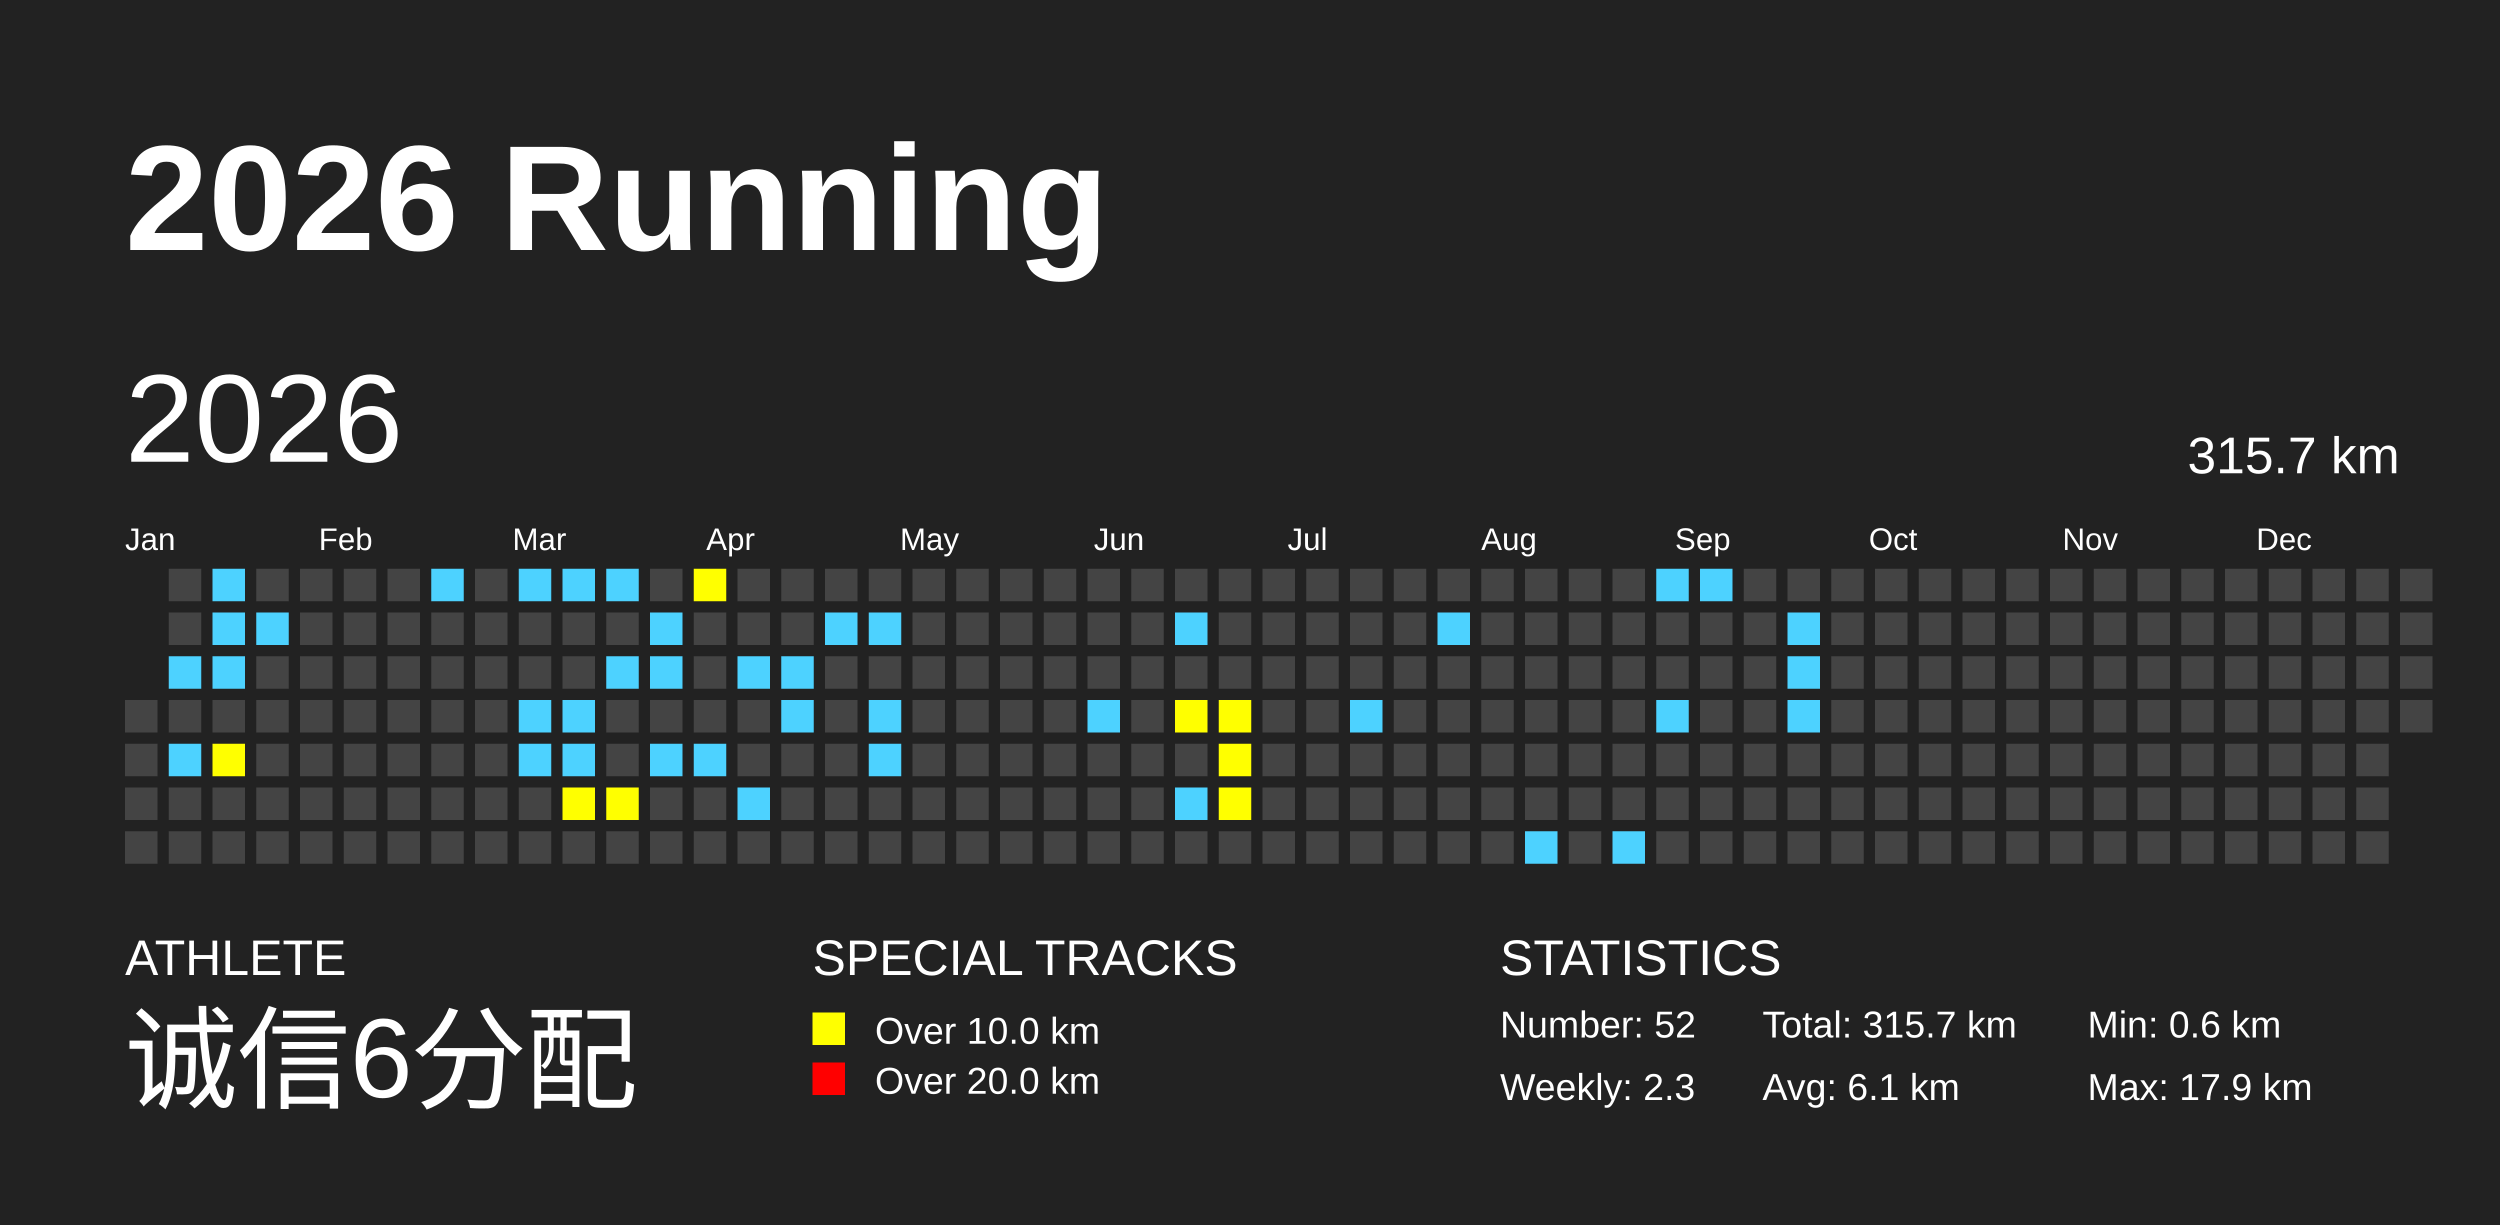
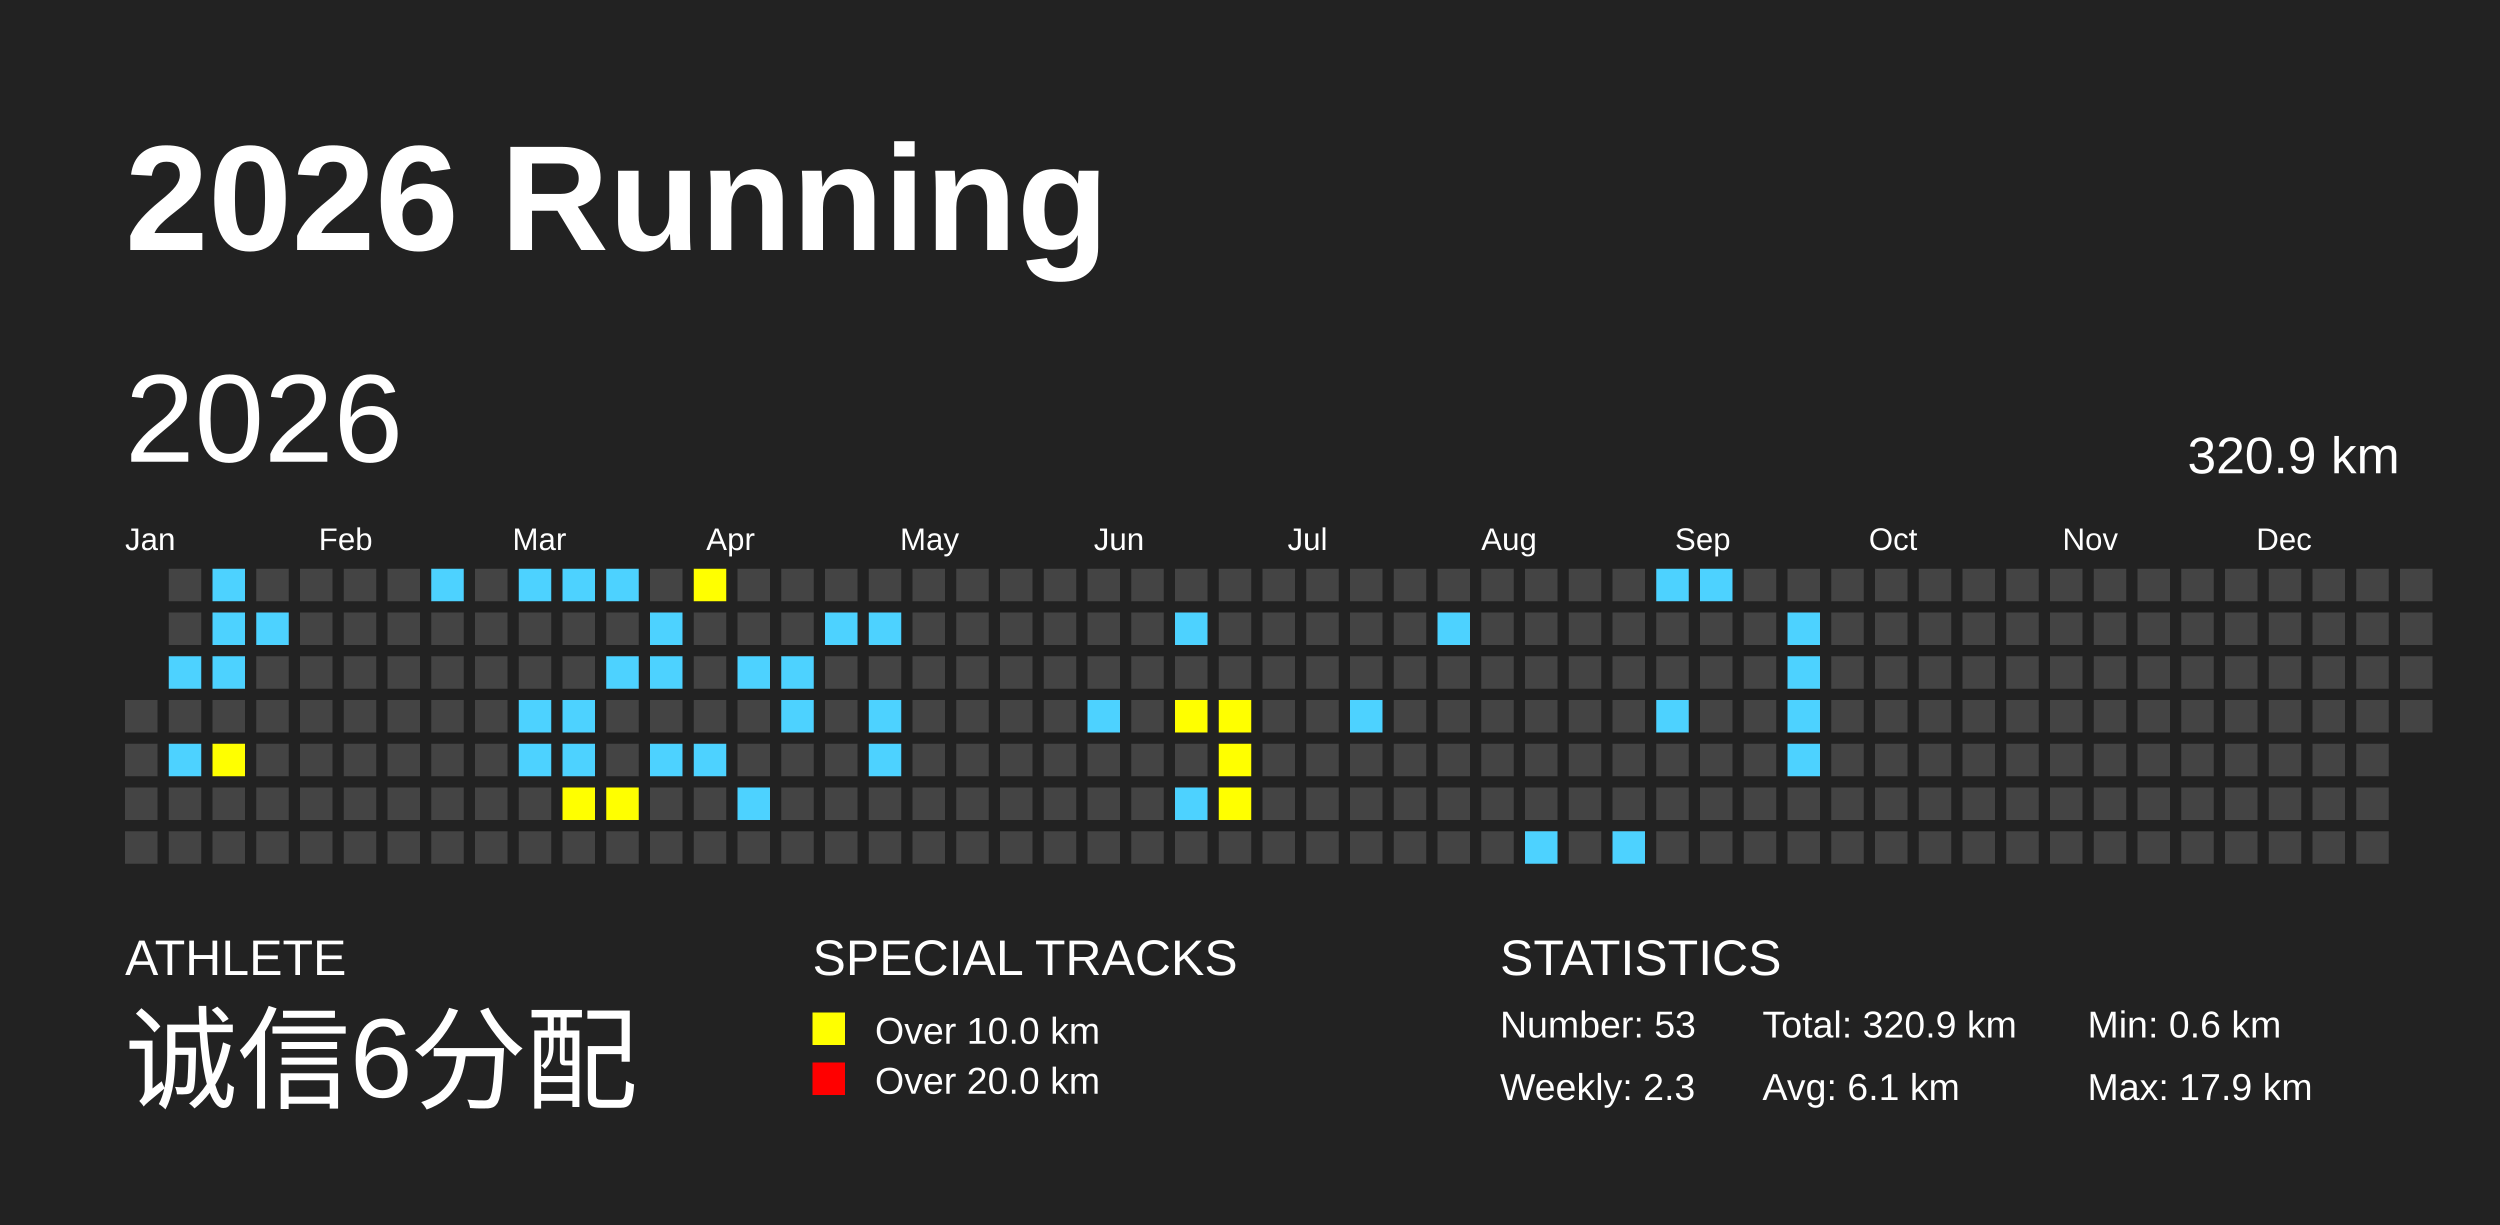
<svg xmlns="http://www.w3.org/2000/svg" baseProfile="full" height="98mm" version="1.1" viewBox="0,0,200,98" width="200mm">
  <defs />
  <rect fill="#222222" height="98" width="200" x="0" y="0" />
  <text fill="#FFFFFF" style="font-size:12px; font-family:Arial; font-weight:bold;" x="10" y="20">2026 Running</text>
  <text fill="#FFFFFF" style="font-size:4px; font-family:Arial" x="10" y="78">ATHLETE</text>
  <text fill="#FFFFFF" style="font-size:9px; font-family:Arial" x="10" y="88">诚信6分配</text>
  <text fill="#FFFFFF" style="font-size:4px; font-family:Arial" x="65" y="78">SPECIAL TRACKS</text>
  <rect fill="yellow" height="2.6" width="2.6" x="65" y="81" />
  <text fill="#FFFFFF" style="font-size:3px; font-family:Arial" x="70" y="83.5">Over 10.0 km</text>
  <rect fill="red" height="2.6" width="2.6" x="65" y="85" />
  <text fill="#FFFFFF" style="font-size:3px; font-family:Arial" x="70" y="87.5">Over 20.0 km</text>
  <text fill="#FFFFFF" style="font-size:4px; font-family:Arial" x="120" y="78">STATISTICS</text>
-   <text fill="#FFFFFF" style="font-size:3px; font-family:Arial" x="120" y="83">Number: 52</text>
+   <text fill="#FFFFFF" style="font-size:3px; font-family:Arial" x="120" y="83">Number: 53</text>
  <text fill="#FFFFFF" style="font-size:3px; font-family:Arial" x="120" y="88">Weekly: 2.3</text>
-   <text fill="#FFFFFF" style="font-size:3px; font-family:Arial" x="141" y="83">Total: 315.7 km</text>
+   <text fill="#FFFFFF" style="font-size:3px; font-family:Arial" x="141" y="83">Total: 320.9 km</text>
  <text fill="#FFFFFF" style="font-size:3px; font-family:Arial" x="141" y="88">Avg: 6.1 km</text>
  <text fill="#FFFFFF" style="font-size:3px; font-family:Arial" x="167" y="83">Min: 0.6 km</text>
  <text fill="#FFFFFF" style="font-size:3px; font-family:Arial" x="167" y="88">Max: 17.9 km</text>
  <text dominant-baseline="hanging" fill="#FFFFFF" style="font-size:10.0px; font-family:Arial;" x="10" y="30">2026</text>
-   <text dominant-baseline="hanging" fill="#FFFFFF" style="font-size:4.125px; font-family:Arial;" x="175" y="35">315.7 km</text>
+   <text dominant-baseline="hanging" fill="#FFFFFF" style="font-size:4.125px; font-family:Arial;" x="175" y="35">320.9 km</text>
  <text fill="#FFFFFF" style="font-size:2.5px; font-family:Arial" x="10.0" y="44">Jan</text>
  <text fill="#FFFFFF" style="font-size:2.5px; font-family:Arial" x="25.5" y="44">Feb</text>
  <text fill="#FFFFFF" style="font-size:2.5px; font-family:Arial" x="41.0" y="44">Mar</text>
  <text fill="#FFFFFF" style="font-size:2.5px; font-family:Arial" x="56.5" y="44">Apr</text>
  <text fill="#FFFFFF" style="font-size:2.5px; font-family:Arial" x="72.0" y="44">May</text>
  <text fill="#FFFFFF" style="font-size:2.5px; font-family:Arial" x="87.5" y="44">Jun</text>
  <text fill="#FFFFFF" style="font-size:2.5px; font-family:Arial" x="103.0" y="44">Jul</text>
  <text fill="#FFFFFF" style="font-size:2.5px; font-family:Arial" x="118.5" y="44">Aug</text>
  <text fill="#FFFFFF" style="font-size:2.5px; font-family:Arial" x="134.0" y="44">Sep</text>
  <text fill="#FFFFFF" style="font-size:2.5px; font-family:Arial" x="149.5" y="44">Oct</text>
  <text fill="#FFFFFF" style="font-size:2.5px; font-family:Arial" x="165.0" y="44">Nov</text>
  <text fill="#FFFFFF" style="font-size:2.5px; font-family:Arial" x="180.5" y="44">Dec</text>
  <rect fill="#444444" height="2.6" width="2.6" x="10.0" y="56.0" />
  <rect fill="#444444" height="2.6" width="2.6" x="10.0" y="59.5" />
  <rect fill="#444444" height="2.6" width="2.6" x="10.0" y="63.0" />
  <rect fill="#444444" height="2.6" width="2.6" x="10.0" y="66.5" />
  <rect fill="#444444" height="2.6" width="2.6" x="13.5" y="45.5" />
  <rect fill="#444444" height="2.6" width="2.6" x="13.5" y="49.0" />
  <rect fill="#4DD2FF" height="2.6" width="2.6" x="13.5" y="52.5" />
  <rect fill="#444444" height="2.6" width="2.6" x="13.5" y="56.0" />
  <rect fill="#4DD2FF" height="2.6" width="2.6" x="13.5" y="59.5" />
  <rect fill="#444444" height="2.6" width="2.6" x="13.5" y="63.0" />
  <rect fill="#444444" height="2.6" width="2.6" x="13.5" y="66.5" />
  <rect fill="#4DD2FF" height="2.6" width="2.6" x="17.0" y="45.5" />
  <rect fill="#4DD2FF" height="2.6" width="2.6" x="17.0" y="49.0" />
  <rect fill="#4DD2FF" height="2.6" width="2.6" x="17.0" y="52.5" />
  <rect fill="#444444" height="2.6" width="2.6" x="17.0" y="56.0" />
  <rect fill="yellow" height="2.6" width="2.6" x="17.0" y="59.5" />
  <rect fill="#444444" height="2.6" width="2.6" x="17.0" y="63.0" />
  <rect fill="#444444" height="2.6" width="2.6" x="17.0" y="66.5" />
  <rect fill="#444444" height="2.6" width="2.6" x="20.5" y="45.5" />
  <rect fill="#4DD2FF" height="2.6" width="2.6" x="20.5" y="49.0" />
  <rect fill="#444444" height="2.6" width="2.6" x="20.5" y="52.5" />
  <rect fill="#444444" height="2.6" width="2.6" x="20.5" y="56.0" />
  <rect fill="#444444" height="2.6" width="2.6" x="20.5" y="59.5" />
  <rect fill="#444444" height="2.6" width="2.6" x="20.5" y="63.0" />
  <rect fill="#444444" height="2.6" width="2.6" x="20.5" y="66.5" />
  <rect fill="#444444" height="2.6" width="2.6" x="24.0" y="45.5" />
  <rect fill="#444444" height="2.6" width="2.6" x="24.0" y="49.0" />
  <rect fill="#444444" height="2.6" width="2.6" x="24.0" y="52.5" />
  <rect fill="#444444" height="2.6" width="2.6" x="24.0" y="56.0" />
  <rect fill="#444444" height="2.6" width="2.6" x="24.0" y="59.5" />
  <rect fill="#444444" height="2.6" width="2.6" x="24.0" y="63.0" />
  <rect fill="#444444" height="2.6" width="2.6" x="24.0" y="66.5" />
  <rect fill="#444444" height="2.6" width="2.6" x="27.5" y="45.5" />
  <rect fill="#444444" height="2.6" width="2.6" x="27.5" y="49.0" />
  <rect fill="#444444" height="2.6" width="2.6" x="27.5" y="52.5" />
  <rect fill="#444444" height="2.6" width="2.6" x="27.5" y="56.0" />
  <rect fill="#444444" height="2.6" width="2.6" x="27.5" y="59.5" />
  <rect fill="#444444" height="2.6" width="2.6" x="27.5" y="63.0" />
  <rect fill="#444444" height="2.6" width="2.6" x="27.5" y="66.5" />
  <rect fill="#444444" height="2.6" width="2.6" x="31.0" y="45.5" />
  <rect fill="#444444" height="2.6" width="2.6" x="31.0" y="49.0" />
  <rect fill="#444444" height="2.6" width="2.6" x="31.0" y="52.5" />
  <rect fill="#444444" height="2.6" width="2.6" x="31.0" y="56.0" />
  <rect fill="#444444" height="2.6" width="2.6" x="31.0" y="59.5" />
  <rect fill="#444444" height="2.6" width="2.6" x="31.0" y="63.0" />
  <rect fill="#444444" height="2.6" width="2.6" x="31.0" y="66.5" />
  <rect fill="#4DD2FF" height="2.6" width="2.6" x="34.5" y="45.5" />
  <rect fill="#444444" height="2.6" width="2.6" x="34.5" y="49.0" />
  <rect fill="#444444" height="2.6" width="2.6" x="34.5" y="52.5" />
  <rect fill="#444444" height="2.6" width="2.6" x="34.5" y="56.0" />
  <rect fill="#444444" height="2.6" width="2.6" x="34.5" y="59.5" />
  <rect fill="#444444" height="2.6" width="2.6" x="34.5" y="63.0" />
  <rect fill="#444444" height="2.6" width="2.6" x="34.5" y="66.5" />
  <rect fill="#444444" height="2.6" width="2.6" x="38.0" y="45.5" />
  <rect fill="#444444" height="2.6" width="2.6" x="38.0" y="49.0" />
  <rect fill="#444444" height="2.6" width="2.6" x="38.0" y="52.5" />
  <rect fill="#444444" height="2.6" width="2.6" x="38.0" y="56.0" />
  <rect fill="#444444" height="2.6" width="2.6" x="38.0" y="59.5" />
  <rect fill="#444444" height="2.6" width="2.6" x="38.0" y="63.0" />
  <rect fill="#444444" height="2.6" width="2.6" x="38.0" y="66.5" />
  <rect fill="#4DD2FF" height="2.6" width="2.6" x="41.5" y="45.5" />
  <rect fill="#444444" height="2.6" width="2.6" x="41.5" y="49.0" />
  <rect fill="#444444" height="2.6" width="2.6" x="41.5" y="52.5" />
  <rect fill="#4DD2FF" height="2.6" width="2.6" x="41.5" y="56.0" />
  <rect fill="#4DD2FF" height="2.6" width="2.6" x="41.5" y="59.5" />
  <rect fill="#444444" height="2.6" width="2.6" x="41.5" y="63.0" />
  <rect fill="#444444" height="2.6" width="2.6" x="41.5" y="66.5" />
  <rect fill="#4DD2FF" height="2.6" width="2.6" x="45.0" y="45.5" />
  <rect fill="#444444" height="2.6" width="2.6" x="45.0" y="49.0" />
  <rect fill="#444444" height="2.6" width="2.6" x="45.0" y="52.5" />
  <rect fill="#4DD2FF" height="2.6" width="2.6" x="45.0" y="56.0" />
  <rect fill="#4DD2FF" height="2.6" width="2.6" x="45.0" y="59.5" />
  <rect fill="yellow" height="2.6" width="2.6" x="45.0" y="63.0" />
  <rect fill="#444444" height="2.6" width="2.6" x="45.0" y="66.5" />
  <rect fill="#4DD2FF" height="2.6" width="2.6" x="48.5" y="45.5" />
  <rect fill="#444444" height="2.6" width="2.6" x="48.5" y="49.0" />
  <rect fill="#4DD2FF" height="2.6" width="2.6" x="48.5" y="52.5" />
  <rect fill="#444444" height="2.6" width="2.6" x="48.5" y="56.0" />
  <rect fill="#444444" height="2.6" width="2.6" x="48.5" y="59.5" />
  <rect fill="yellow" height="2.6" width="2.6" x="48.5" y="63.0" />
  <rect fill="#444444" height="2.6" width="2.6" x="48.5" y="66.5" />
  <rect fill="#444444" height="2.6" width="2.6" x="52.0" y="45.5" />
  <rect fill="#4DD2FF" height="2.6" width="2.6" x="52.0" y="49.0" />
  <rect fill="#4DD2FF" height="2.6" width="2.6" x="52.0" y="52.5" />
  <rect fill="#444444" height="2.6" width="2.6" x="52.0" y="56.0" />
  <rect fill="#4DD2FF" height="2.6" width="2.6" x="52.0" y="59.5" />
  <rect fill="#444444" height="2.6" width="2.6" x="52.0" y="63.0" />
  <rect fill="#444444" height="2.6" width="2.6" x="52.0" y="66.5" />
  <rect fill="yellow" height="2.6" width="2.6" x="55.5" y="45.5" />
  <rect fill="#444444" height="2.6" width="2.6" x="55.5" y="49.0" />
  <rect fill="#444444" height="2.6" width="2.6" x="55.5" y="52.5" />
  <rect fill="#444444" height="2.6" width="2.6" x="55.5" y="56.0" />
  <rect fill="#4DD2FF" height="2.6" width="2.6" x="55.5" y="59.5" />
  <rect fill="#444444" height="2.6" width="2.6" x="55.5" y="63.0" />
  <rect fill="#444444" height="2.6" width="2.6" x="55.5" y="66.5" />
  <rect fill="#444444" height="2.6" width="2.6" x="59.0" y="45.5" />
  <rect fill="#444444" height="2.6" width="2.6" x="59.0" y="49.0" />
  <rect fill="#4DD2FF" height="2.6" width="2.6" x="59.0" y="52.5" />
  <rect fill="#444444" height="2.6" width="2.6" x="59.0" y="56.0" />
  <rect fill="#444444" height="2.6" width="2.6" x="59.0" y="59.5" />
  <rect fill="#4DD2FF" height="2.6" width="2.6" x="59.0" y="63.0" />
  <rect fill="#444444" height="2.6" width="2.6" x="59.0" y="66.5" />
  <rect fill="#444444" height="2.6" width="2.6" x="62.5" y="45.5" />
  <rect fill="#444444" height="2.6" width="2.6" x="62.5" y="49.0" />
  <rect fill="#4DD2FF" height="2.6" width="2.6" x="62.5" y="52.5" />
  <rect fill="#4DD2FF" height="2.6" width="2.6" x="62.5" y="56.0" />
  <rect fill="#444444" height="2.6" width="2.6" x="62.5" y="59.5" />
  <rect fill="#444444" height="2.6" width="2.6" x="62.5" y="63.0" />
  <rect fill="#444444" height="2.6" width="2.6" x="62.5" y="66.5" />
  <rect fill="#444444" height="2.6" width="2.6" x="66.0" y="45.5" />
  <rect fill="#4DD2FF" height="2.6" width="2.6" x="66.0" y="49.0" />
  <rect fill="#444444" height="2.6" width="2.6" x="66.0" y="52.5" />
  <rect fill="#444444" height="2.6" width="2.6" x="66.0" y="56.0" />
  <rect fill="#444444" height="2.6" width="2.6" x="66.0" y="59.5" />
  <rect fill="#444444" height="2.6" width="2.6" x="66.0" y="63.0" />
  <rect fill="#444444" height="2.6" width="2.6" x="66.0" y="66.5" />
  <rect fill="#444444" height="2.6" width="2.6" x="69.5" y="45.5" />
  <rect fill="#4DD2FF" height="2.6" width="2.6" x="69.5" y="49.0" />
  <rect fill="#444444" height="2.6" width="2.6" x="69.5" y="52.5" />
  <rect fill="#4DD2FF" height="2.6" width="2.6" x="69.5" y="56.0" />
  <rect fill="#4DD2FF" height="2.6" width="2.6" x="69.5" y="59.5" />
  <rect fill="#444444" height="2.6" width="2.6" x="69.5" y="63.0" />
  <rect fill="#444444" height="2.6" width="2.6" x="69.5" y="66.5" />
  <rect fill="#444444" height="2.6" width="2.6" x="73.0" y="45.5" />
  <rect fill="#444444" height="2.6" width="2.6" x="73.0" y="49.0" />
  <rect fill="#444444" height="2.6" width="2.6" x="73.0" y="52.5" />
  <rect fill="#444444" height="2.6" width="2.6" x="73.0" y="56.0" />
  <rect fill="#444444" height="2.6" width="2.6" x="73.0" y="59.5" />
  <rect fill="#444444" height="2.6" width="2.6" x="73.0" y="63.0" />
  <rect fill="#444444" height="2.6" width="2.6" x="73.0" y="66.5" />
  <rect fill="#444444" height="2.6" width="2.6" x="76.5" y="45.5" />
  <rect fill="#444444" height="2.6" width="2.6" x="76.5" y="49.0" />
  <rect fill="#444444" height="2.6" width="2.6" x="76.5" y="52.5" />
  <rect fill="#444444" height="2.6" width="2.6" x="76.5" y="56.0" />
  <rect fill="#444444" height="2.6" width="2.6" x="76.5" y="59.5" />
  <rect fill="#444444" height="2.6" width="2.6" x="76.5" y="63.0" />
  <rect fill="#444444" height="2.6" width="2.6" x="76.5" y="66.5" />
  <rect fill="#444444" height="2.6" width="2.6" x="80.0" y="45.5" />
  <rect fill="#444444" height="2.6" width="2.6" x="80.0" y="49.0" />
  <rect fill="#444444" height="2.6" width="2.6" x="80.0" y="52.5" />
  <rect fill="#444444" height="2.6" width="2.6" x="80.0" y="56.0" />
  <rect fill="#444444" height="2.6" width="2.6" x="80.0" y="59.5" />
  <rect fill="#444444" height="2.6" width="2.6" x="80.0" y="63.0" />
  <rect fill="#444444" height="2.6" width="2.6" x="80.0" y="66.5" />
  <rect fill="#444444" height="2.6" width="2.6" x="83.5" y="45.5" />
  <rect fill="#444444" height="2.6" width="2.6" x="83.5" y="49.0" />
  <rect fill="#444444" height="2.6" width="2.6" x="83.5" y="52.5" />
  <rect fill="#444444" height="2.6" width="2.6" x="83.5" y="56.0" />
  <rect fill="#444444" height="2.6" width="2.6" x="83.5" y="59.5" />
  <rect fill="#444444" height="2.6" width="2.6" x="83.5" y="63.0" />
  <rect fill="#444444" height="2.6" width="2.6" x="83.5" y="66.5" />
  <rect fill="#444444" height="2.6" width="2.6" x="87.0" y="45.5" />
  <rect fill="#444444" height="2.6" width="2.6" x="87.0" y="49.0" />
  <rect fill="#444444" height="2.6" width="2.6" x="87.0" y="52.5" />
  <rect fill="#4DD2FF" height="2.6" width="2.6" x="87.0" y="56.0" />
  <rect fill="#444444" height="2.6" width="2.6" x="87.0" y="59.5" />
  <rect fill="#444444" height="2.6" width="2.6" x="87.0" y="63.0" />
  <rect fill="#444444" height="2.6" width="2.6" x="87.0" y="66.5" />
  <rect fill="#444444" height="2.6" width="2.6" x="90.5" y="45.5" />
  <rect fill="#444444" height="2.6" width="2.6" x="90.5" y="49.0" />
  <rect fill="#444444" height="2.6" width="2.6" x="90.5" y="52.5" />
  <rect fill="#444444" height="2.6" width="2.6" x="90.5" y="56.0" />
  <rect fill="#444444" height="2.6" width="2.6" x="90.5" y="59.5" />
  <rect fill="#444444" height="2.6" width="2.6" x="90.5" y="63.0" />
  <rect fill="#444444" height="2.6" width="2.6" x="90.5" y="66.5" />
  <rect fill="#444444" height="2.6" width="2.6" x="94.0" y="45.5" />
  <rect fill="#4DD2FF" height="2.6" width="2.6" x="94.0" y="49.0" />
  <rect fill="#444444" height="2.6" width="2.6" x="94.0" y="52.5" />
  <rect fill="yellow" height="2.6" width="2.6" x="94.0" y="56.0" />
  <rect fill="#444444" height="2.6" width="2.6" x="94.0" y="59.5" />
  <rect fill="#4DD2FF" height="2.6" width="2.6" x="94.0" y="63.0" />
  <rect fill="#444444" height="2.6" width="2.6" x="94.0" y="66.5" />
  <rect fill="#444444" height="2.6" width="2.6" x="97.5" y="45.5" />
  <rect fill="#444444" height="2.6" width="2.6" x="97.5" y="49.0" />
  <rect fill="#444444" height="2.6" width="2.6" x="97.5" y="52.5" />
  <rect fill="yellow" height="2.6" width="2.6" x="97.5" y="56.0" />
  <rect fill="yellow" height="2.6" width="2.6" x="97.5" y="59.5" />
  <rect fill="yellow" height="2.6" width="2.6" x="97.5" y="63.0" />
  <rect fill="#444444" height="2.6" width="2.6" x="97.5" y="66.5" />
  <rect fill="#444444" height="2.6" width="2.6" x="101.0" y="45.5" />
  <rect fill="#444444" height="2.6" width="2.6" x="101.0" y="49.0" />
  <rect fill="#444444" height="2.6" width="2.6" x="101.0" y="52.5" />
  <rect fill="#444444" height="2.6" width="2.6" x="101.0" y="56.0" />
  <rect fill="#444444" height="2.6" width="2.6" x="101.0" y="59.5" />
  <rect fill="#444444" height="2.6" width="2.6" x="101.0" y="63.0" />
  <rect fill="#444444" height="2.6" width="2.6" x="101.0" y="66.5" />
  <rect fill="#444444" height="2.6" width="2.6" x="104.5" y="45.5" />
  <rect fill="#444444" height="2.6" width="2.6" x="104.5" y="49.0" />
  <rect fill="#444444" height="2.6" width="2.6" x="104.5" y="52.5" />
  <rect fill="#444444" height="2.6" width="2.6" x="104.5" y="56.0" />
  <rect fill="#444444" height="2.6" width="2.6" x="104.5" y="59.5" />
  <rect fill="#444444" height="2.6" width="2.6" x="104.5" y="63.0" />
  <rect fill="#444444" height="2.6" width="2.6" x="104.5" y="66.5" />
  <rect fill="#444444" height="2.6" width="2.6" x="108.0" y="45.5" />
  <rect fill="#444444" height="2.6" width="2.6" x="108.0" y="49.0" />
  <rect fill="#444444" height="2.6" width="2.6" x="108.0" y="52.5" />
  <rect fill="#4DD2FF" height="2.6" width="2.6" x="108.0" y="56.0" />
  <rect fill="#444444" height="2.6" width="2.6" x="108.0" y="59.5" />
  <rect fill="#444444" height="2.6" width="2.6" x="108.0" y="63.0" />
  <rect fill="#444444" height="2.6" width="2.6" x="108.0" y="66.5" />
  <rect fill="#444444" height="2.6" width="2.6" x="111.5" y="45.5" />
  <rect fill="#444444" height="2.6" width="2.6" x="111.5" y="49.0" />
  <rect fill="#444444" height="2.6" width="2.6" x="111.5" y="52.5" />
  <rect fill="#444444" height="2.6" width="2.6" x="111.5" y="56.0" />
  <rect fill="#444444" height="2.6" width="2.6" x="111.5" y="59.5" />
  <rect fill="#444444" height="2.6" width="2.6" x="111.5" y="63.0" />
  <rect fill="#444444" height="2.6" width="2.6" x="111.5" y="66.5" />
  <rect fill="#444444" height="2.6" width="2.6" x="115.0" y="45.5" />
  <rect fill="#4DD2FF" height="2.6" width="2.6" x="115.0" y="49.0" />
  <rect fill="#444444" height="2.6" width="2.6" x="115.0" y="52.5" />
  <rect fill="#444444" height="2.6" width="2.6" x="115.0" y="56.0" />
  <rect fill="#444444" height="2.6" width="2.6" x="115.0" y="59.5" />
  <rect fill="#444444" height="2.6" width="2.6" x="115.0" y="63.0" />
  <rect fill="#444444" height="2.6" width="2.6" x="115.0" y="66.5" />
  <rect fill="#444444" height="2.6" width="2.6" x="118.5" y="45.5" />
  <rect fill="#444444" height="2.6" width="2.6" x="118.5" y="49.0" />
  <rect fill="#444444" height="2.6" width="2.6" x="118.5" y="52.5" />
  <rect fill="#444444" height="2.6" width="2.6" x="118.5" y="56.0" />
  <rect fill="#444444" height="2.6" width="2.6" x="118.5" y="59.5" />
  <rect fill="#444444" height="2.6" width="2.6" x="118.5" y="63.0" />
  <rect fill="#444444" height="2.6" width="2.6" x="118.5" y="66.5" />
  <rect fill="#444444" height="2.6" width="2.6" x="122.0" y="45.5" />
  <rect fill="#444444" height="2.6" width="2.6" x="122.0" y="49.0" />
  <rect fill="#444444" height="2.6" width="2.6" x="122.0" y="52.5" />
  <rect fill="#444444" height="2.6" width="2.6" x="122.0" y="56.0" />
  <rect fill="#444444" height="2.6" width="2.6" x="122.0" y="59.5" />
  <rect fill="#444444" height="2.6" width="2.6" x="122.0" y="63.0" />
  <rect fill="#4DD2FF" height="2.6" width="2.6" x="122.0" y="66.5" />
  <rect fill="#444444" height="2.6" width="2.6" x="125.5" y="45.5" />
  <rect fill="#444444" height="2.6" width="2.6" x="125.5" y="49.0" />
  <rect fill="#444444" height="2.6" width="2.6" x="125.5" y="52.5" />
  <rect fill="#444444" height="2.6" width="2.6" x="125.5" y="56.0" />
  <rect fill="#444444" height="2.6" width="2.6" x="125.5" y="59.5" />
  <rect fill="#444444" height="2.6" width="2.6" x="125.5" y="63.0" />
  <rect fill="#444444" height="2.6" width="2.6" x="125.5" y="66.5" />
  <rect fill="#444444" height="2.6" width="2.6" x="129.0" y="45.5" />
  <rect fill="#444444" height="2.6" width="2.6" x="129.0" y="49.0" />
  <rect fill="#444444" height="2.6" width="2.6" x="129.0" y="52.5" />
  <rect fill="#444444" height="2.6" width="2.6" x="129.0" y="56.0" />
  <rect fill="#444444" height="2.6" width="2.6" x="129.0" y="59.5" />
  <rect fill="#444444" height="2.6" width="2.6" x="129.0" y="63.0" />
  <rect fill="#4DD2FF" height="2.6" width="2.6" x="129.0" y="66.5" />
  <rect fill="#4DD2FF" height="2.6" width="2.6" x="132.5" y="45.5" />
  <rect fill="#444444" height="2.6" width="2.6" x="132.5" y="49.0" />
  <rect fill="#444444" height="2.6" width="2.6" x="132.5" y="52.5" />
  <rect fill="#4DD2FF" height="2.6" width="2.6" x="132.5" y="56.0" />
  <rect fill="#444444" height="2.6" width="2.6" x="132.5" y="59.5" />
  <rect fill="#444444" height="2.6" width="2.6" x="132.5" y="63.0" />
  <rect fill="#444444" height="2.6" width="2.6" x="132.5" y="66.5" />
  <rect fill="#4DD2FF" height="2.6" width="2.6" x="136.0" y="45.5" />
  <rect fill="#444444" height="2.6" width="2.6" x="136.0" y="49.0" />
  <rect fill="#444444" height="2.6" width="2.6" x="136.0" y="52.5" />
  <rect fill="#444444" height="2.6" width="2.6" x="136.0" y="56.0" />
  <rect fill="#444444" height="2.6" width="2.6" x="136.0" y="59.5" />
  <rect fill="#444444" height="2.6" width="2.6" x="136.0" y="63.0" />
  <rect fill="#444444" height="2.6" width="2.6" x="136.0" y="66.5" />
  <rect fill="#444444" height="2.6" width="2.6" x="139.5" y="45.5" />
  <rect fill="#444444" height="2.6" width="2.6" x="139.5" y="49.0" />
  <rect fill="#444444" height="2.6" width="2.6" x="139.5" y="52.5" />
  <rect fill="#444444" height="2.6" width="2.6" x="139.5" y="56.0" />
  <rect fill="#444444" height="2.6" width="2.6" x="139.5" y="59.5" />
  <rect fill="#444444" height="2.6" width="2.6" x="139.5" y="63.0" />
  <rect fill="#444444" height="2.6" width="2.6" x="139.5" y="66.5" />
  <rect fill="#444444" height="2.6" width="2.6" x="143.0" y="45.5" />
  <rect fill="#4DD2FF" height="2.6" width="2.6" x="143.0" y="49.0" />
  <rect fill="#4DD2FF" height="2.6" width="2.6" x="143.0" y="52.5" />
  <rect fill="#4DD2FF" height="2.6" width="2.6" x="143.0" y="56.0" />
-   <rect fill="#444444" height="2.6" width="2.6" x="143.0" y="59.5" />
+   <rect fill="#4DD2FF" height="2.6" width="2.6" x="143.0" y="59.5" />
  <rect fill="#444444" height="2.6" width="2.6" x="143.0" y="63.0" />
  <rect fill="#444444" height="2.6" width="2.6" x="143.0" y="66.5" />
  <rect fill="#444444" height="2.6" width="2.6" x="146.5" y="45.5" />
  <rect fill="#444444" height="2.6" width="2.6" x="146.5" y="49.0" />
  <rect fill="#444444" height="2.6" width="2.6" x="146.5" y="52.5" />
  <rect fill="#444444" height="2.6" width="2.6" x="146.5" y="56.0" />
  <rect fill="#444444" height="2.6" width="2.6" x="146.5" y="59.5" />
  <rect fill="#444444" height="2.6" width="2.6" x="146.5" y="63.0" />
  <rect fill="#444444" height="2.6" width="2.6" x="146.5" y="66.5" />
  <rect fill="#444444" height="2.6" width="2.6" x="150.0" y="45.5" />
  <rect fill="#444444" height="2.6" width="2.6" x="150.0" y="49.0" />
  <rect fill="#444444" height="2.6" width="2.6" x="150.0" y="52.5" />
  <rect fill="#444444" height="2.6" width="2.6" x="150.0" y="56.0" />
  <rect fill="#444444" height="2.6" width="2.6" x="150.0" y="59.5" />
  <rect fill="#444444" height="2.6" width="2.6" x="150.0" y="63.0" />
  <rect fill="#444444" height="2.6" width="2.6" x="150.0" y="66.5" />
  <rect fill="#444444" height="2.6" width="2.6" x="153.5" y="45.5" />
  <rect fill="#444444" height="2.6" width="2.6" x="153.5" y="49.0" />
  <rect fill="#444444" height="2.6" width="2.6" x="153.5" y="52.5" />
  <rect fill="#444444" height="2.6" width="2.6" x="153.5" y="56.0" />
  <rect fill="#444444" height="2.6" width="2.6" x="153.5" y="59.5" />
  <rect fill="#444444" height="2.6" width="2.6" x="153.5" y="63.0" />
  <rect fill="#444444" height="2.6" width="2.6" x="153.5" y="66.5" />
  <rect fill="#444444" height="2.6" width="2.6" x="157.0" y="45.5" />
  <rect fill="#444444" height="2.6" width="2.6" x="157.0" y="49.0" />
  <rect fill="#444444" height="2.6" width="2.6" x="157.0" y="52.5" />
  <rect fill="#444444" height="2.6" width="2.6" x="157.0" y="56.0" />
  <rect fill="#444444" height="2.6" width="2.6" x="157.0" y="59.5" />
  <rect fill="#444444" height="2.6" width="2.6" x="157.0" y="63.0" />
  <rect fill="#444444" height="2.6" width="2.6" x="157.0" y="66.5" />
  <rect fill="#444444" height="2.6" width="2.6" x="160.5" y="45.5" />
  <rect fill="#444444" height="2.6" width="2.6" x="160.5" y="49.0" />
  <rect fill="#444444" height="2.6" width="2.6" x="160.5" y="52.5" />
  <rect fill="#444444" height="2.6" width="2.6" x="160.5" y="56.0" />
  <rect fill="#444444" height="2.6" width="2.6" x="160.5" y="59.5" />
  <rect fill="#444444" height="2.6" width="2.6" x="160.5" y="63.0" />
  <rect fill="#444444" height="2.6" width="2.6" x="160.5" y="66.5" />
  <rect fill="#444444" height="2.6" width="2.6" x="164.0" y="45.5" />
  <rect fill="#444444" height="2.6" width="2.6" x="164.0" y="49.0" />
  <rect fill="#444444" height="2.6" width="2.6" x="164.0" y="52.5" />
  <rect fill="#444444" height="2.6" width="2.6" x="164.0" y="56.0" />
  <rect fill="#444444" height="2.6" width="2.6" x="164.0" y="59.5" />
  <rect fill="#444444" height="2.6" width="2.6" x="164.0" y="63.0" />
  <rect fill="#444444" height="2.6" width="2.6" x="164.0" y="66.5" />
  <rect fill="#444444" height="2.6" width="2.6" x="167.5" y="45.5" />
  <rect fill="#444444" height="2.6" width="2.6" x="167.5" y="49.0" />
  <rect fill="#444444" height="2.6" width="2.6" x="167.5" y="52.5" />
  <rect fill="#444444" height="2.6" width="2.6" x="167.5" y="56.0" />
  <rect fill="#444444" height="2.6" width="2.6" x="167.5" y="59.5" />
  <rect fill="#444444" height="2.6" width="2.6" x="167.5" y="63.0" />
  <rect fill="#444444" height="2.6" width="2.6" x="167.5" y="66.5" />
  <rect fill="#444444" height="2.6" width="2.6" x="171.0" y="45.5" />
  <rect fill="#444444" height="2.6" width="2.6" x="171.0" y="49.0" />
  <rect fill="#444444" height="2.6" width="2.6" x="171.0" y="52.5" />
  <rect fill="#444444" height="2.6" width="2.6" x="171.0" y="56.0" />
  <rect fill="#444444" height="2.6" width="2.6" x="171.0" y="59.5" />
  <rect fill="#444444" height="2.6" width="2.6" x="171.0" y="63.0" />
  <rect fill="#444444" height="2.6" width="2.6" x="171.0" y="66.5" />
  <rect fill="#444444" height="2.6" width="2.6" x="174.5" y="45.5" />
  <rect fill="#444444" height="2.6" width="2.6" x="174.5" y="49.0" />
  <rect fill="#444444" height="2.6" width="2.6" x="174.5" y="52.5" />
  <rect fill="#444444" height="2.6" width="2.6" x="174.5" y="56.0" />
  <rect fill="#444444" height="2.6" width="2.6" x="174.5" y="59.5" />
  <rect fill="#444444" height="2.6" width="2.6" x="174.5" y="63.0" />
  <rect fill="#444444" height="2.6" width="2.6" x="174.5" y="66.5" />
  <rect fill="#444444" height="2.6" width="2.6" x="178.0" y="45.5" />
  <rect fill="#444444" height="2.6" width="2.6" x="178.0" y="49.0" />
  <rect fill="#444444" height="2.6" width="2.6" x="178.0" y="52.5" />
  <rect fill="#444444" height="2.6" width="2.6" x="178.0" y="56.0" />
  <rect fill="#444444" height="2.6" width="2.6" x="178.0" y="59.5" />
  <rect fill="#444444" height="2.6" width="2.6" x="178.0" y="63.0" />
  <rect fill="#444444" height="2.6" width="2.6" x="178.0" y="66.5" />
  <rect fill="#444444" height="2.6" width="2.6" x="181.5" y="45.5" />
  <rect fill="#444444" height="2.6" width="2.6" x="181.5" y="49.0" />
  <rect fill="#444444" height="2.6" width="2.6" x="181.5" y="52.5" />
  <rect fill="#444444" height="2.6" width="2.6" x="181.5" y="56.0" />
  <rect fill="#444444" height="2.6" width="2.6" x="181.5" y="59.5" />
  <rect fill="#444444" height="2.6" width="2.6" x="181.5" y="63.0" />
  <rect fill="#444444" height="2.6" width="2.6" x="181.5" y="66.5" />
  <rect fill="#444444" height="2.6" width="2.6" x="185.0" y="45.5" />
  <rect fill="#444444" height="2.6" width="2.6" x="185.0" y="49.0" />
  <rect fill="#444444" height="2.6" width="2.6" x="185.0" y="52.5" />
  <rect fill="#444444" height="2.6" width="2.6" x="185.0" y="56.0" />
  <rect fill="#444444" height="2.6" width="2.6" x="185.0" y="59.5" />
  <rect fill="#444444" height="2.6" width="2.6" x="185.0" y="63.0" />
  <rect fill="#444444" height="2.6" width="2.6" x="185.0" y="66.5" />
  <rect fill="#444444" height="2.6" width="2.6" x="188.5" y="45.5" />
  <rect fill="#444444" height="2.6" width="2.6" x="188.5" y="49.0" />
  <rect fill="#444444" height="2.6" width="2.6" x="188.5" y="52.5" />
  <rect fill="#444444" height="2.6" width="2.6" x="188.5" y="56.0" />
  <rect fill="#444444" height="2.6" width="2.6" x="188.5" y="59.5" />
  <rect fill="#444444" height="2.6" width="2.6" x="188.5" y="63.0" />
  <rect fill="#444444" height="2.6" width="2.6" x="188.5" y="66.5" />
  <rect fill="#444444" height="2.6" width="2.6" x="192.0" y="45.5" />
  <rect fill="#444444" height="2.6" width="2.6" x="192.0" y="49.0" />
  <rect fill="#444444" height="2.6" width="2.6" x="192.0" y="52.5" />
  <rect fill="#444444" height="2.6" width="2.6" x="192.0" y="56.0" />
</svg>
